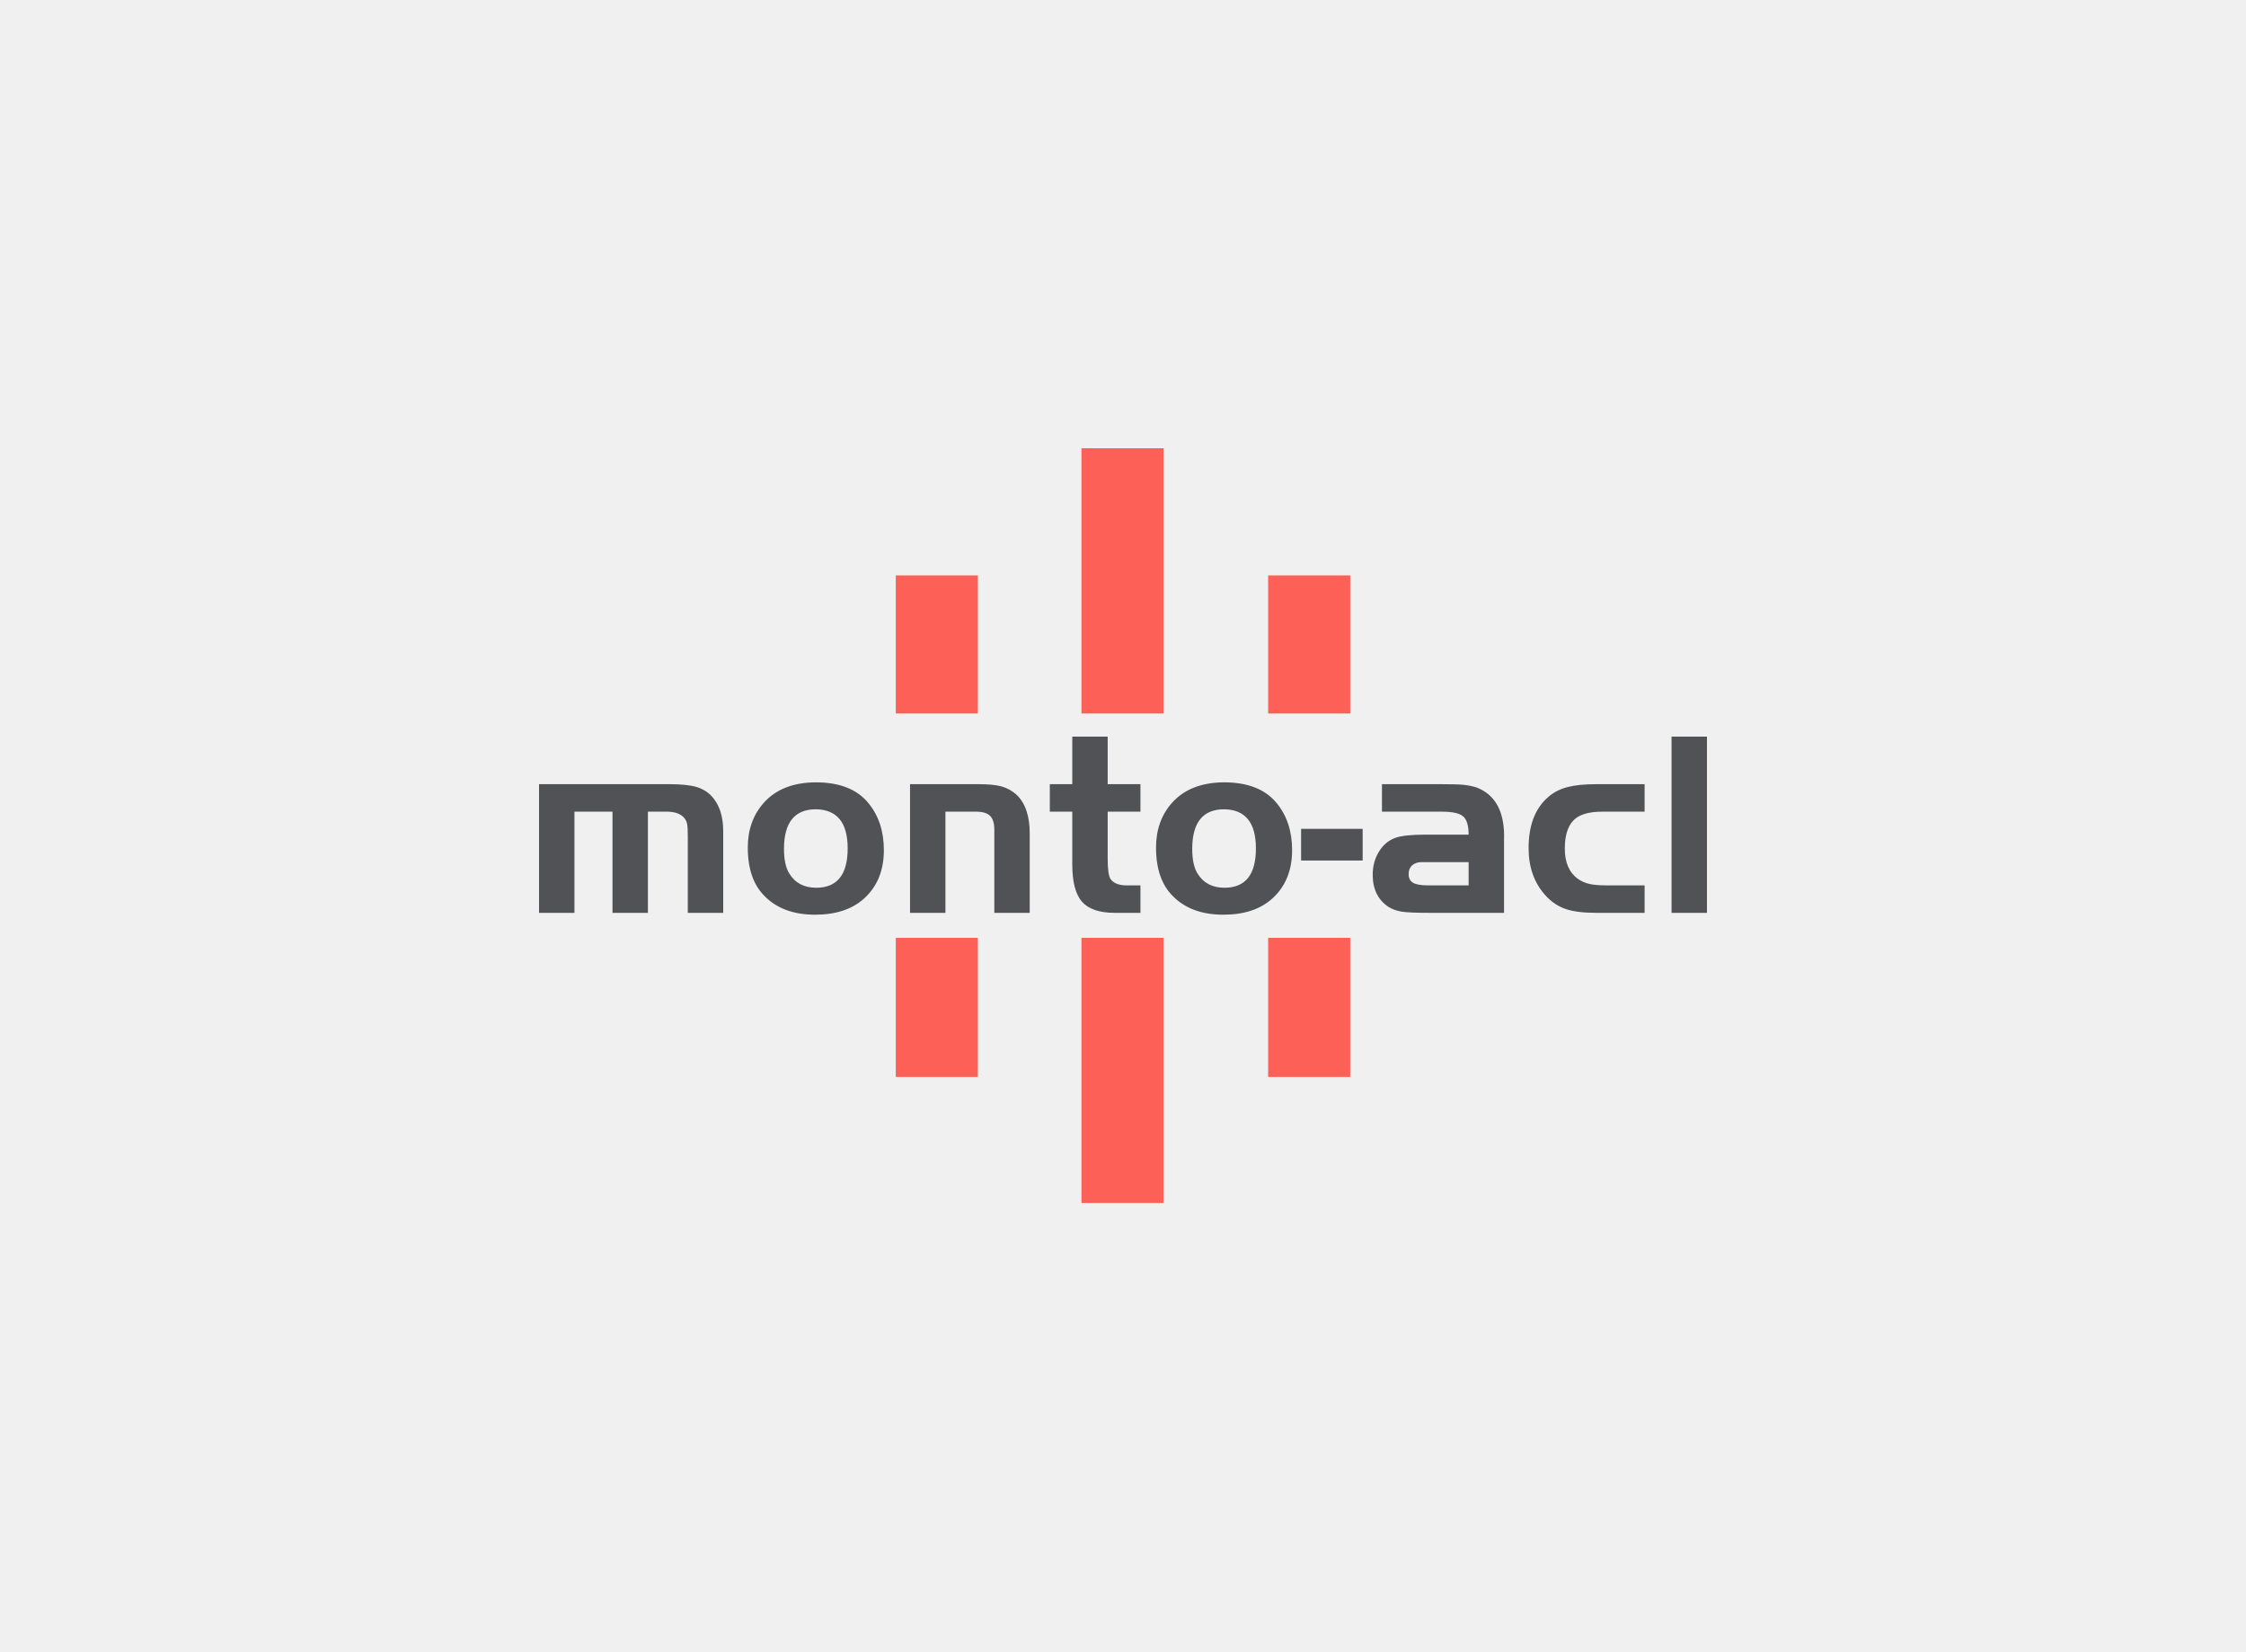
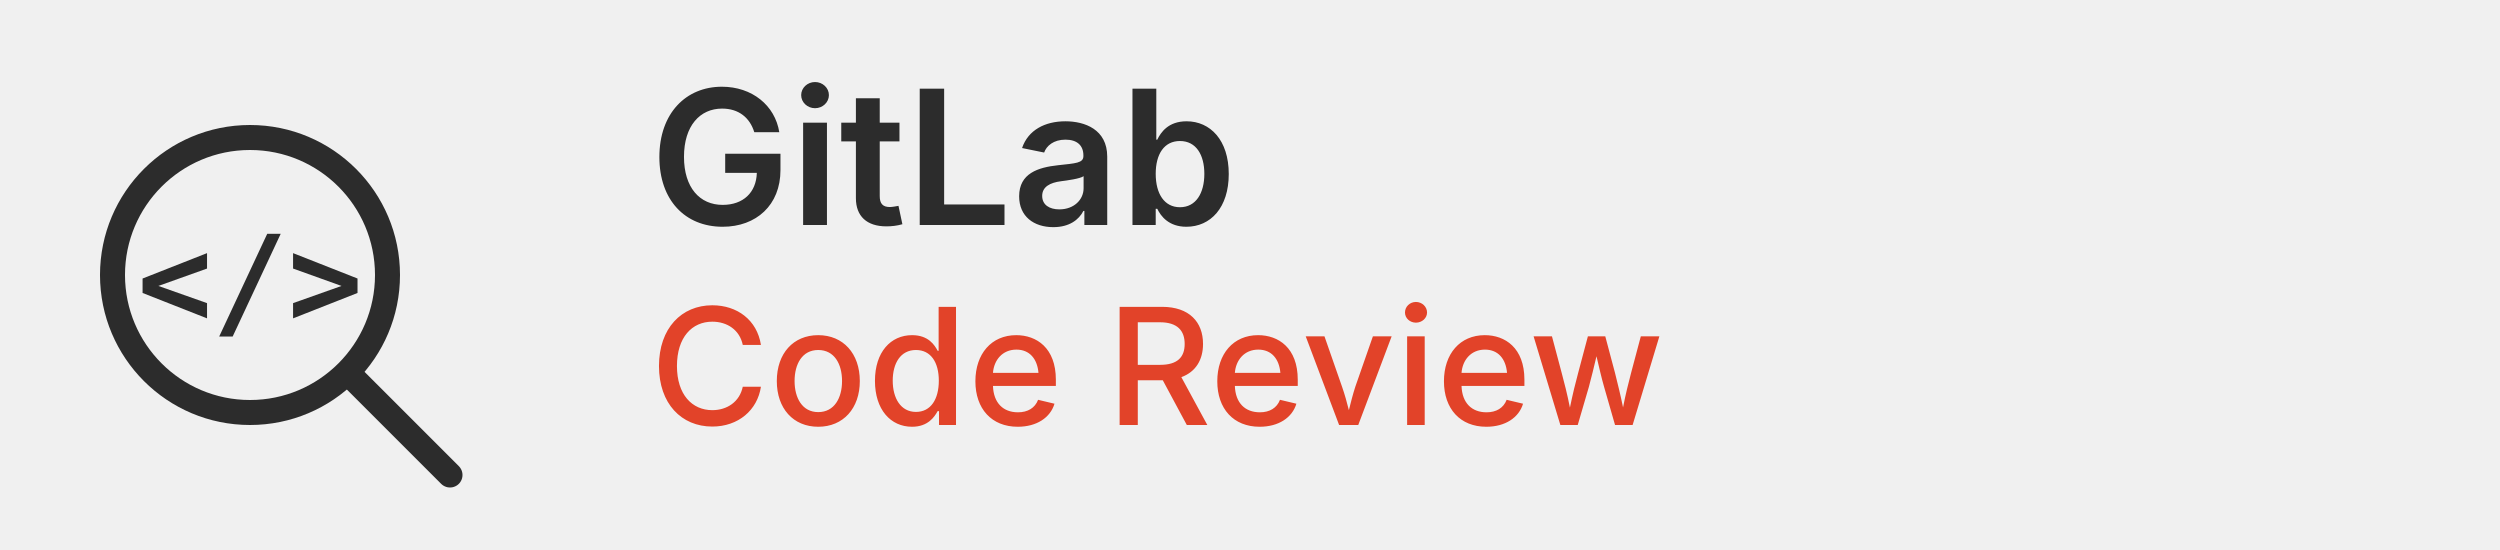
- <svg xmlns="http://www.w3.org/2000/svg" data-v-0dd9719b="" version="1.0" width="100%" height="100%" viewBox="0 0 340 250" preserveAspectRatio="xMidYMid meet" color-interpolation-filters="sRGB" style="margin: auto;">
-   <rect data-v-0dd9719b="" x="0" y="0" width="100%" height="100%" fill="#ffffff" fill-opacity="0" class="background">
-   </rect>
-   <g data-v-0dd9719b="" class="iconmbgsvg" transform="translate(81.60001,67.85714)">
-     <g fill="#515255" hollow-target="textRect">
-       <g transform="translate(25.89999,0)" mask="url(#dcf5bfb2-661f-4ac8-9d24-cd3c4e50b84f)">
-         <g>
-           <rect fill="#515255" fill-opacity="0" stroke-width="2" x="0" y="0" width="125" height="114.286" class="image-rect" />
-           <svg filter="url(#colors8031622036)" x="0" y="0" width="125" height="114.286" filtersec="colorsf2388917439" class="image-svg-svg primary" style="overflow: visible;">
-             <svg fill="#fe5f55" version="1.1" x="0px" y="0px" viewBox="11.9 13.2 80.5 73.6" style="enable-background:new 0 0 100 100;" xml:space="preserve">
-               <g>
-                 <rect x="11.9" y="39.5" width="8" height="20.9" />
-               </g>
-               <g>
-                 <rect x="30" y="25.6" width="8" height="48.9" />
-               </g>
-               <g>
-                 <rect x="48.1" y="13.2" width="8" height="73.6" />
-               </g>
-               <g>
-                 <rect x="84.4" y="39.5" width="8" height="20.9" />
-               </g>
-               <g>
-                 <rect x="66.3" y="25.6" width="8" height="48.9" />
-               </g>
-             </svg>
-           </svg>
-           <defs>
-             <filter id="colors8031622036">
-               <feColorMatrix type="matrix" values="0 0 0 0 0.992  0 0 0 0 0.371  0 0 0 0 0.332  0 0 0 1 0" class="icon-fecolormatrix" />
-             </filter>
-             <filter id="colorsf2388917439">
-               <feColorMatrix type="matrix" values="0 0 0 0 0.996  0 0 0 0 0.996  0 0 0 0 0.996  0 0 0 1 0" class="icon-fecolormatrix" />
-             </filter>
-             <filter id="colorsb3245105313">
-               <feColorMatrix type="matrix" values="0 0 0 0 0  0 0 0 0 0  0 0 0 0 0  0 0 0 1 0" class="icon-fecolormatrix" />
-             </filter>
-           </defs>
-         </g>
-       </g>
-       <g transform="translate(0,43.66286)">
-         <g data-gra="path-name" fill-rule="" class="tp-name">
-           <g transform="scale(1)">
-             <g>
-               <path d="M2.6 0L2.6-19.48 22.28-19.48Q24.96-19.48 26.36-19.08 27.76-18.68 28.72-17.68L28.72-17.68Q30.48-15.76 30.48-12.4L30.48-12.4 30.48 0 25.12 0 25.12-11.56Q25.12-12.96 25-13.52 24.88-14.08 24.44-14.52L24.44-14.52Q23.6-15.32 21.92-15.32L21.92-15.32 19.08-15.32 19.08 0 13.72 0 13.72-15.32 7.96-15.32 7.96 0 2.6 0ZM44.48-19.76L44.48-19.76Q49.88-19.76 52.44-16.64L52.44-16.64Q54.8-13.8 54.8-9.48L54.8-9.48Q54.8-4.92 51.84-2.2L51.84-2.2Q49.12 0.28 44.4 0.28L44.4 0.28Q39.52 0.28 36.76-2.52L36.76-2.52Q34.2-5.04 34.2-9.88L34.2-9.88Q34.2-13.96 36.64-16.68L36.64-16.68Q39.36-19.72 44.48-19.76ZM44.52-15.68L44.52-15.68Q39.68-15.68 39.68-9.68L39.68-9.68Q39.68-7.24 40.48-5.96L40.48-5.96Q41.8-3.8 44.56-3.8L44.56-3.8Q49.32-3.8 49.32-9.76L49.32-9.76Q49.32-15.6 44.52-15.68ZM58.76 0L58.76-19.48 69.08-19.48Q71.4-19.48 72.62-19.14 73.84-18.8 74.84-17.92L74.84-17.92Q76.88-16.04 76.88-12L76.88-12 76.88 0 71.52 0 71.52-12.6Q71.52-14.04 70.88-14.68 70.24-15.32 68.76-15.32L68.76-15.32 64.12-15.32 64.12 0 58.76 0ZM79.92-19.48L83.32-19.48 83.32-26.68 88.68-26.68 88.68-19.48 93.64-19.48 93.64-15.32 88.68-15.32 88.68-8.24Q88.68-5.76 89.12-5.12L89.12-5.12Q89.8-4.16 91.52-4.16L91.52-4.16 93.64-4.16 93.64 0 89.76 0Q86.28 0 84.8-1.68 83.32-3.36 83.32-7.32L83.32-7.32 83.32-15.32 79.92-15.32 79.92-19.48ZM106.28-19.76L106.28-19.76Q111.68-19.76 114.24-16.64L114.24-16.64Q116.6-13.8 116.6-9.48L116.6-9.48Q116.6-4.92 113.64-2.2L113.64-2.2Q110.92 0.28 106.2 0.28L106.2 0.28Q101.32 0.28 98.56-2.52L98.56-2.52Q96-5.04 96-9.88L96-9.88Q96-13.96 98.44-16.68L98.44-16.68Q101.16-19.72 106.28-19.76ZM106.32-15.68L106.32-15.68Q101.48-15.68 101.48-9.68L101.48-9.68Q101.48-7.24 102.28-5.96L102.28-5.96Q103.6-3.8 106.36-3.8L106.36-3.8Q111.12-3.8 111.12-9.76L111.12-9.76Q111.12-15.6 106.32-15.68ZM117.96-12.72L127.28-12.72 127.28-7.92 117.96-7.92 117.96-12.72ZM136.76-11.84L143.32-11.84Q143.32-13.88 142.5-14.6 141.68-15.32 139.24-15.32L139.24-15.32 130.2-15.32 130.2-19.48 139.24-19.48Q141.68-19.48 142.6-19.38 143.52-19.28 144.48-19L144.48-19Q148.92-17.32 148.68-10.96L148.68-10.96 148.68 0 137.4 0Q134.36 0 133.2-0.18 132.04-0.36 131.16-0.92L131.16-0.92Q128.8-2.52 128.8-5.76L128.8-5.76Q128.8-7.72 129.74-9.26 130.68-10.8 132.24-11.36L132.24-11.36Q133.6-11.84 136.76-11.84L136.76-11.84ZM143.32-4.16L143.32-7.68 137.16-7.68 136.24-7.68Q135.32-7.68 134.78-7.2 134.24-6.72 134.24-5.88L134.24-5.88Q134.24-4.96 134.9-4.56 135.56-4.16 137.16-4.16L137.16-4.16 143.32-4.16ZM162.64-19.48L169.96-19.48 169.96-15.32 163.56-15.32Q160.32-15.32 159.08-13.88L159.08-13.88Q157.88-12.52 157.88-9.72L157.88-9.72Q157.88-6.6 159.84-5.16L159.84-5.16Q160.64-4.6 161.58-4.38 162.52-4.16 164.2-4.16L164.2-4.16 169.96-4.16 169.96 0 162.64 0Q159.68 0 157.96-0.6 156.24-1.2 154.92-2.68L154.92-2.68Q152.4-5.48 152.4-9.8L152.4-9.8Q152.4-15 155.4-17.56L155.4-17.56Q156.6-18.6 158.28-19.04 159.96-19.48 162.64-19.48L162.64-19.48ZM179.4-26.68L179.4 0 174.04 0 174.04-26.68 179.4-26.68Z" transform="translate(-2.6, 26.68)" />
-             </g>
-           </g>
-         </g>
-       </g>
-     </g>
+ <svg xmlns="http://www.w3.org/2000/svg" viewBox="0 0 200 44" fill="none">
+   <g transform="translate(0, 2)">
+     <circle cx="20" cy="20" r="11" stroke="#2c2c2c" stroke-width="2" fill="none" />
+     <line x1="28" y1="28" x2="36" y2="36" stroke="#2c2c2c" stroke-width="2" stroke-linecap="round" />
+     <text x="20" y="24" text-anchor="middle" fill="#2c2c2c" font-family="ui-monospace, monospace" font-size="10" font-weight="600">&lt;/&gt;</text>
  </g>
-   <mask id="dcf5bfb2-661f-4ac8-9d24-cd3c4e50b84f">
-     <g fill="white">
-       <g>
-         <rect fill-opacity="1" stroke-width="2" x="0" y="0" width="125" height="114.286" class="image-rect">
-         </rect>
-         <svg x="0" y="0" width="125" height="114.286" class="image-svg-svg primary" style="overflow: visible;" filter="url(#colorsf2388917439)">
-           <svg version="1.1" x="0px" y="0px" viewBox="11.9 13.2 80.5 73.6" style="enable-background:new 0 0 100 100;" xml:space="preserve">
-             <g>
-               <rect x="11.9" y="39.5" width="8" height="20.9" />
-             </g>
-             <g>
-               <rect x="30" y="25.6" width="8" height="48.9" />
-             </g>
-             <g>
-               <rect x="48.1" y="13.2" width="8" height="73.6" />
-             </g>
-             <g>
-               <rect x="84.4" y="39.5" width="8" height="20.9" />
-             </g>
-             <g>
-               <rect x="66.3" y="25.6" width="8" height="48.9" />
-             </g>
-           </svg>
-         </svg>
-         <defs> </defs>
-       </g>
-     </g>
-     <g transform="translate(-25.89999,43.66286)">
-       <rect fill="black" fill-opacity="1" x="-3.5" y="-3.5" width="183.8" height="33.96">
-       </rect>
-       <rect fill="black" fill-opacity="1" x="-3.5" y="-3.5" />
-     </g>
-     <g transform="translate(-25.89999,43.66286)" fill="black">
-       <g data-gra="path-name" fill-rule="" class="tp-name">
-         <g transform="scale(1)">
-           <g>
-             <path d="M2.6 0L2.6-19.48 22.28-19.48Q24.96-19.48 26.36-19.08 27.76-18.68 28.72-17.68L28.72-17.68Q30.48-15.76 30.48-12.4L30.48-12.4 30.48 0 25.12 0 25.12-11.56Q25.12-12.96 25-13.52 24.88-14.08 24.44-14.52L24.44-14.52Q23.6-15.32 21.92-15.32L21.92-15.32 19.08-15.32 19.08 0 13.72 0 13.72-15.32 7.96-15.32 7.96 0 2.6 0ZM44.48-19.76L44.48-19.76Q49.88-19.76 52.44-16.64L52.44-16.64Q54.8-13.8 54.8-9.48L54.8-9.48Q54.8-4.92 51.84-2.2L51.84-2.2Q49.12 0.28 44.4 0.28L44.4 0.28Q39.52 0.28 36.76-2.52L36.76-2.52Q34.2-5.04 34.2-9.88L34.2-9.88Q34.2-13.96 36.64-16.68L36.64-16.68Q39.36-19.72 44.48-19.76ZM44.52-15.68L44.52-15.68Q39.68-15.68 39.68-9.68L39.68-9.68Q39.68-7.24 40.48-5.96L40.48-5.96Q41.8-3.8 44.56-3.8L44.56-3.8Q49.32-3.8 49.32-9.76L49.32-9.76Q49.32-15.6 44.52-15.68ZM58.76 0L58.76-19.48 69.08-19.48Q71.4-19.48 72.62-19.14 73.84-18.8 74.84-17.92L74.84-17.92Q76.88-16.04 76.88-12L76.88-12 76.88 0 71.52 0 71.52-12.6Q71.52-14.04 70.88-14.68 70.24-15.32 68.76-15.32L68.76-15.32 64.12-15.32 64.12 0 58.76 0ZM79.92-19.48L83.32-19.48 83.32-26.68 88.68-26.68 88.68-19.48 93.64-19.48 93.64-15.32 88.68-15.32 88.68-8.24Q88.68-5.76 89.12-5.12L89.12-5.12Q89.8-4.16 91.52-4.16L91.52-4.16 93.64-4.16 93.64 0 89.76 0Q86.28 0 84.8-1.68 83.32-3.36 83.32-7.32L83.32-7.32 83.32-15.32 79.92-15.32 79.92-19.48ZM106.28-19.76L106.28-19.76Q111.68-19.76 114.24-16.64L114.24-16.64Q116.6-13.8 116.6-9.48L116.6-9.48Q116.6-4.92 113.64-2.2L113.64-2.2Q110.92 0.28 106.2 0.28L106.2 0.28Q101.32 0.28 98.56-2.52L98.56-2.52Q96-5.04 96-9.88L96-9.88Q96-13.96 98.44-16.68L98.44-16.68Q101.16-19.72 106.28-19.76ZM106.32-15.68L106.32-15.68Q101.48-15.68 101.48-9.68L101.48-9.68Q101.48-7.24 102.28-5.96L102.28-5.96Q103.6-3.8 106.36-3.8L106.36-3.8Q111.12-3.8 111.12-9.76L111.12-9.76Q111.12-15.6 106.32-15.68ZM117.96-12.72L127.28-12.72 127.28-7.92 117.96-7.92 117.96-12.72ZM136.76-11.84L143.32-11.84Q143.32-13.88 142.5-14.6 141.68-15.32 139.24-15.32L139.24-15.32 130.2-15.32 130.2-19.48 139.24-19.48Q141.68-19.48 142.6-19.38 143.52-19.28 144.48-19L144.48-19Q148.92-17.32 148.68-10.96L148.68-10.96 148.68 0 137.4 0Q134.36 0 133.2-0.18 132.04-0.36 131.16-0.92L131.16-0.92Q128.8-2.52 128.8-5.76L128.8-5.76Q128.8-7.72 129.74-9.26 130.68-10.8 132.24-11.36L132.24-11.36Q133.6-11.84 136.76-11.84L136.76-11.84ZM143.32-4.16L143.32-7.68 137.16-7.68 136.24-7.68Q135.32-7.68 134.78-7.2 134.24-6.72 134.24-5.88L134.24-5.88Q134.24-4.96 134.9-4.56 135.56-4.16 137.16-4.16L137.16-4.16 143.32-4.16ZM162.64-19.48L169.96-19.48 169.96-15.32 163.56-15.32Q160.32-15.32 159.08-13.88L159.08-13.88Q157.88-12.52 157.88-9.72L157.88-9.72Q157.88-6.6 159.84-5.16L159.84-5.16Q160.64-4.6 161.58-4.38 162.52-4.16 164.2-4.16L164.2-4.16 169.96-4.16 169.96 0 162.64 0Q159.68 0 157.96-0.6 156.24-1.2 154.92-2.68L154.92-2.68Q152.4-5.48 152.4-9.8L152.4-9.8Q152.4-15 155.4-17.56L155.4-17.56Q156.6-18.6 158.28-19.04 159.96-19.48 162.64-19.48L162.64-19.48ZM179.4-26.68L179.4 0 174.04 0 174.04-26.68 179.4-26.68Z" transform="translate(-2.6, 26.68)" />
-           </g>
-         </g>
-       </g>
-     </g>
-   </mask>
-   <defs v-gra="od" />
+   <text x="52" y="18" fill="#2c2c2c" font-family="system-ui, -apple-system, sans-serif" font-size="15" font-weight="600">GitLab</text>
+   <text x="52" y="34" fill="#E24329" font-family="system-ui, -apple-system, sans-serif" font-size="13" font-weight="500">Code Review</text>
</svg>
